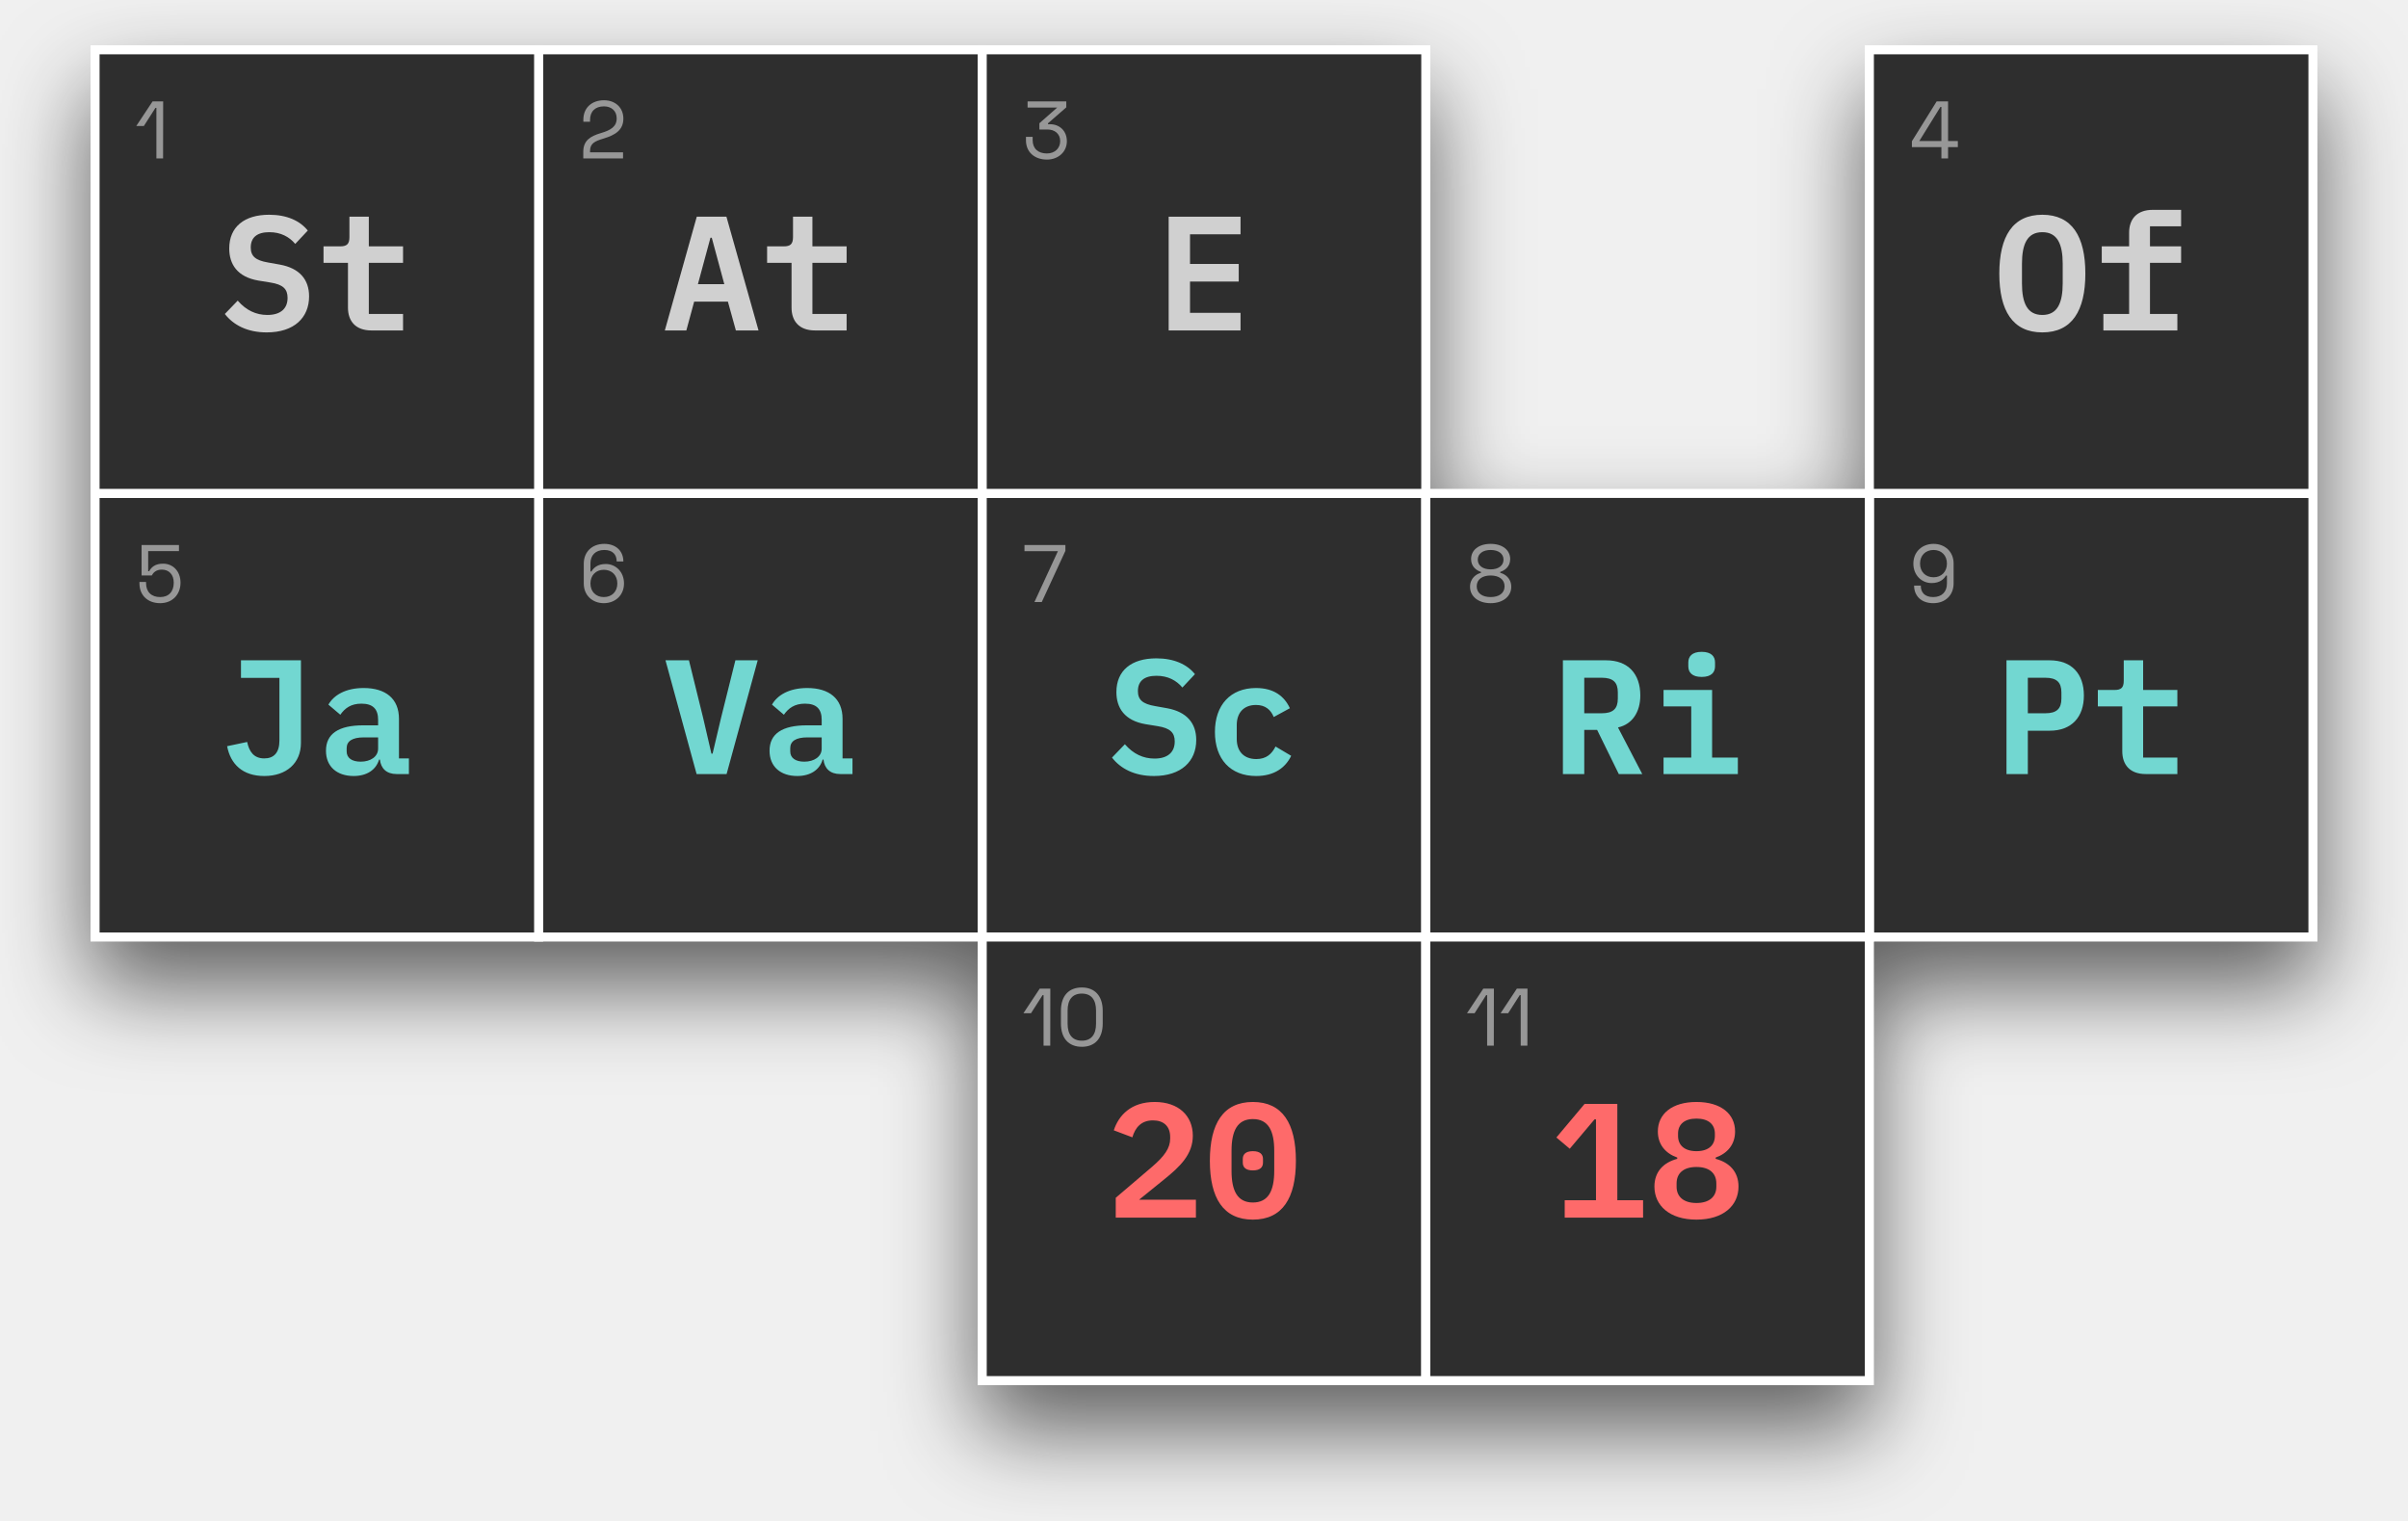
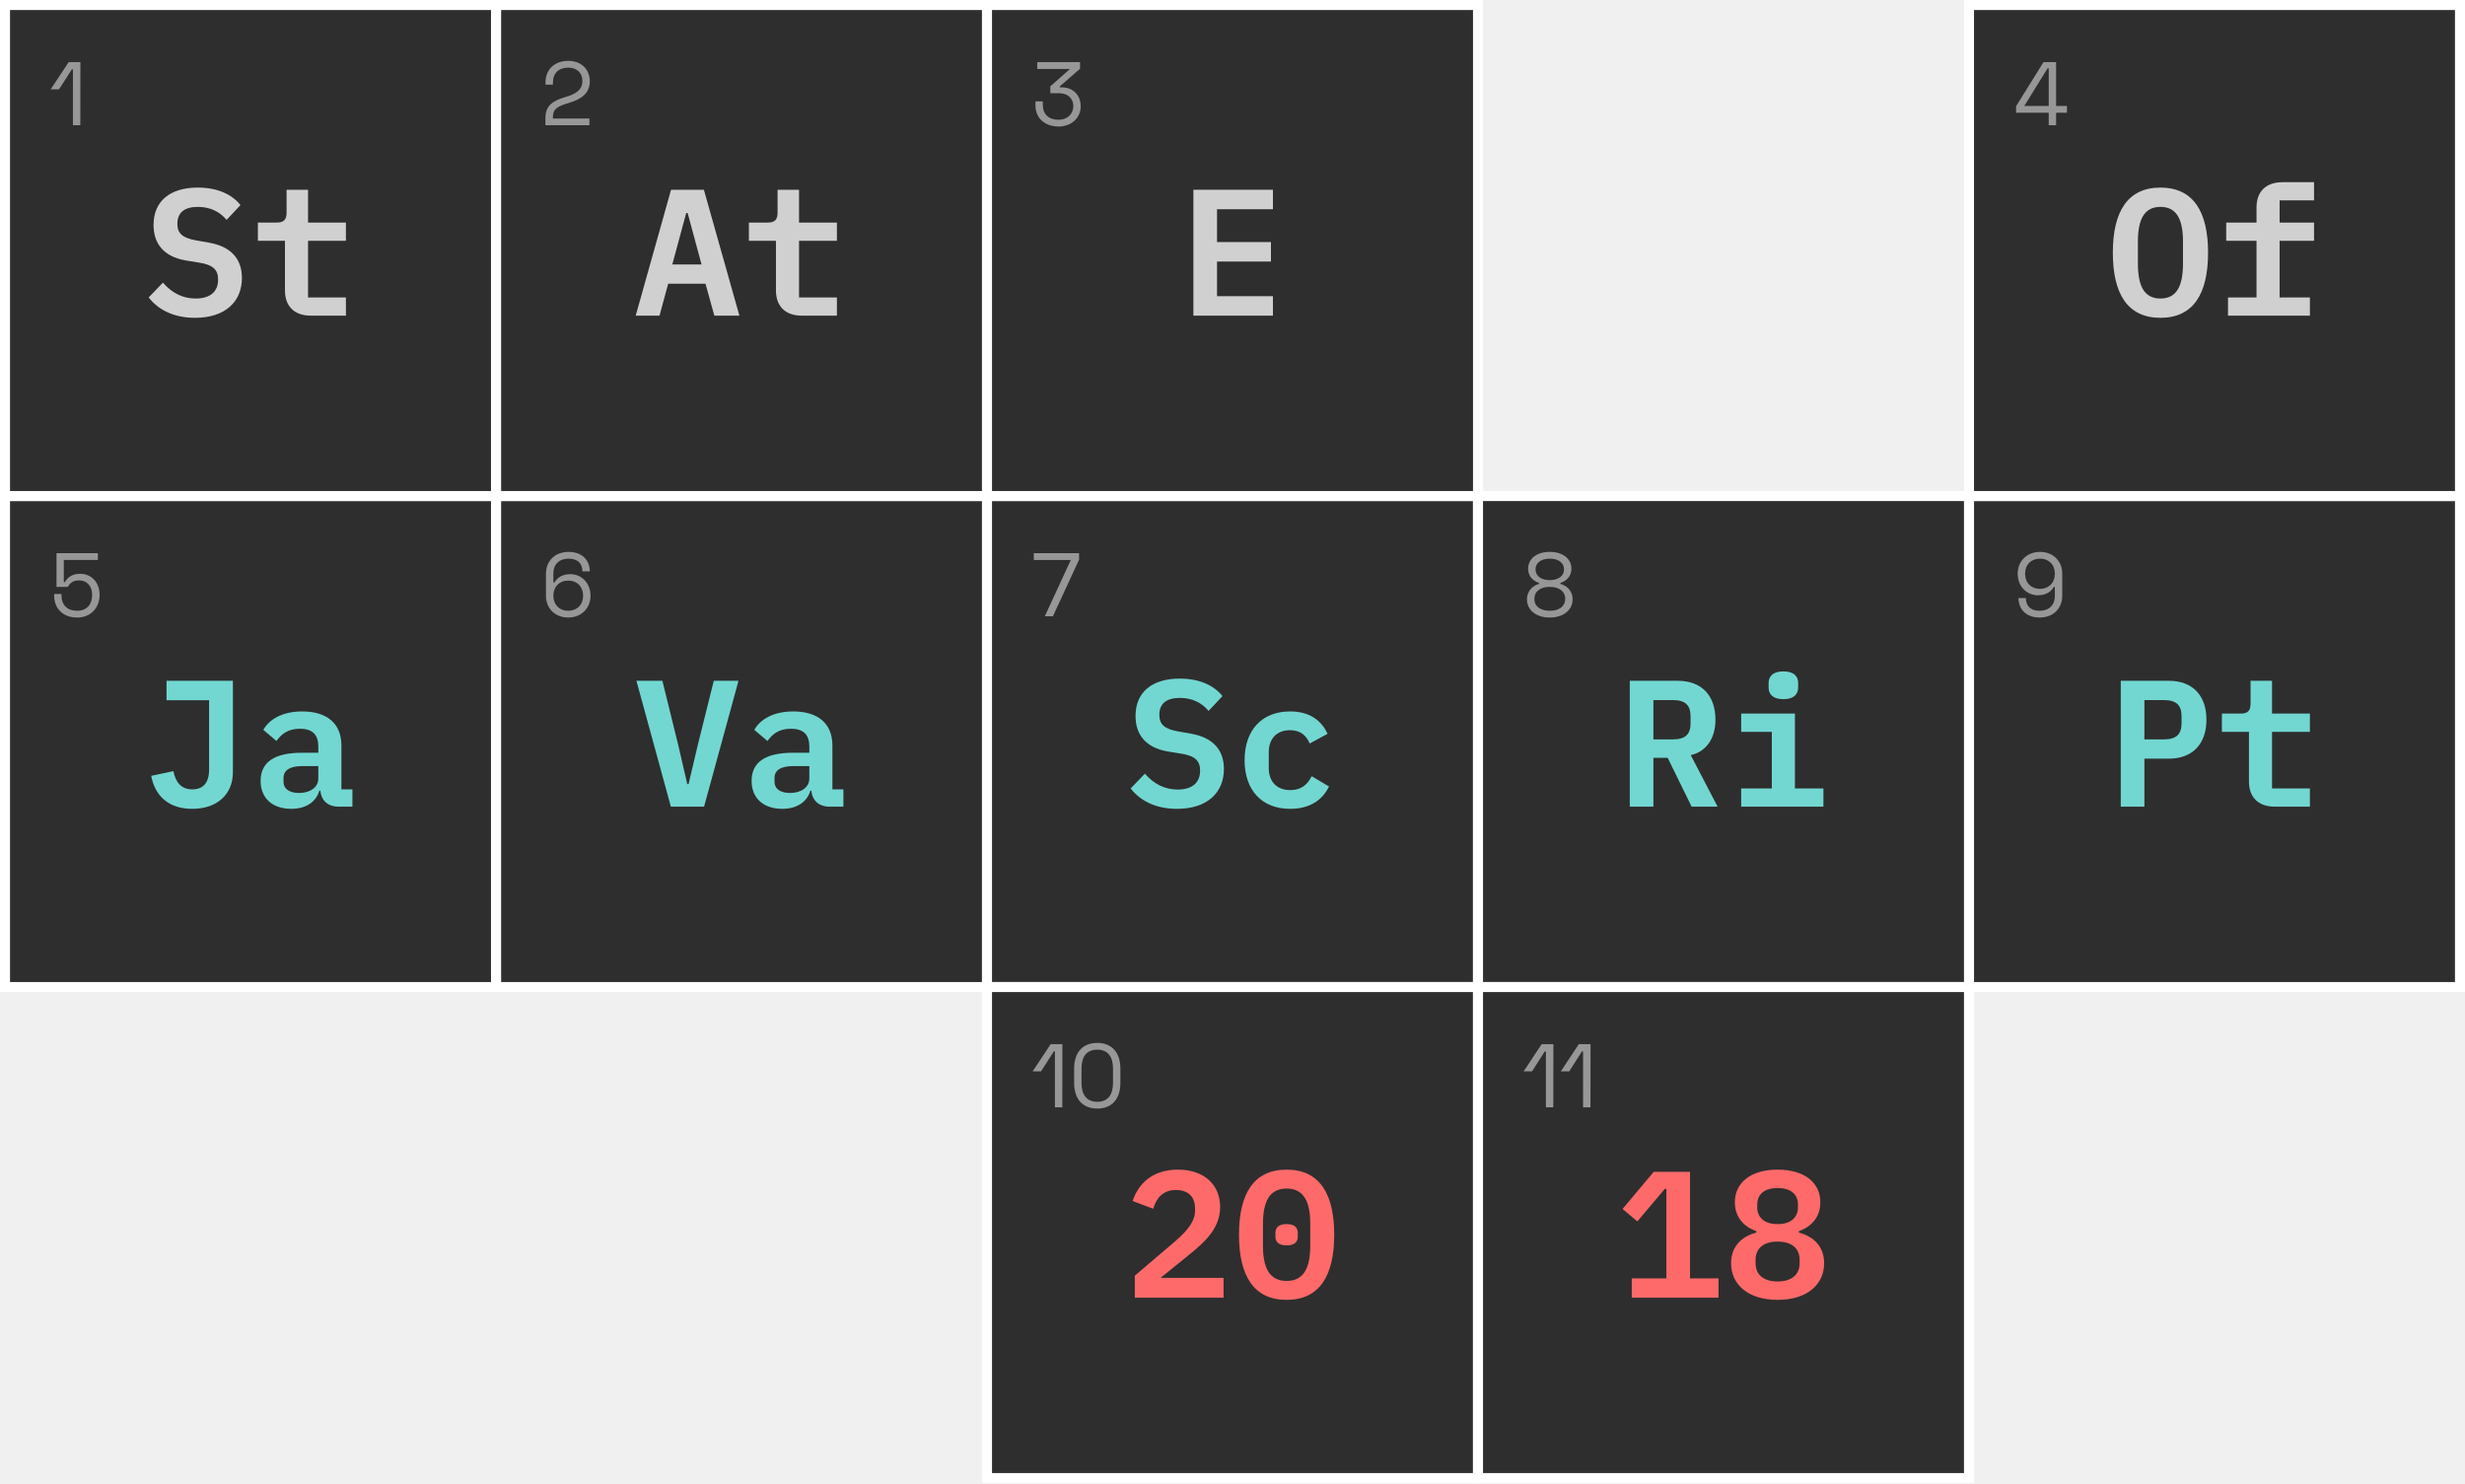
- <svg xmlns="http://www.w3.org/2000/svg" width="532" height="336" viewBox="0 0 532 336" fill="none">
-   <g filter="url(#filter0_d)">
-     <rect x="119" y="109" width="98" height="98" fill="#2E2E2E" stroke="white" stroke-width="2" />
-     <path d="M160.526 171L167.402 145.872H162.47L159.302 158.58L157.43 166.5H157.178L155.342 158.58L152.21 145.872H147.026L153.902 171H160.526ZM188.34 171V167.544H186.144V158.796C186.144 154.332 183.192 151.992 178.332 151.992C174.3 151.992 171.708 153.612 170.556 155.664L173.184 157.896C174.192 156.456 175.524 155.448 177.864 155.448C180.42 155.448 181.536 156.672 181.536 159.012V160.236H178.26C172.788 160.236 170.016 162.108 170.016 165.852C170.016 169.344 172.428 171.432 176.136 171.432C179.016 171.432 181.068 170.1 181.752 167.796H181.932C182.148 169.776 183.408 171 185.64 171H188.34ZM177.684 168.264C175.776 168.264 174.588 167.472 174.588 165.996V165.276C174.588 163.728 175.848 162.9 178.368 162.9H181.536V165.384C181.536 167.148 179.88 168.264 177.684 168.264Z" fill="#72D7D1" />
-     <path opacity="0.5" d="M137.864 128.896C137.864 126.304 136.01 124.594 133.832 124.594C131.996 124.594 131.114 125.494 130.664 126.25H130.448V124.45C130.448 122.668 131.582 121.498 133.49 121.498C135.362 121.498 136.244 122.506 136.244 124.036H137.72C137.72 121.768 136.136 120.148 133.49 120.148C130.79 120.148 128.972 121.93 128.972 124.522V128.914C128.972 131.524 130.898 133.252 133.4 133.252C135.938 133.252 137.864 131.488 137.864 128.896ZM133.4 125.872C135.182 125.872 136.388 127.096 136.388 128.896C136.388 130.696 135.182 131.902 133.4 131.902C131.654 131.902 130.448 130.696 130.448 128.896C130.448 127.096 131.654 125.872 133.4 125.872Z" fill="white" />
-     <rect x="217" y="109" width="98" height="98" fill="#2E2E2E" stroke="white" stroke-width="2" />
-     <path d="M254.926 171.432C261.01 171.432 264.286 168.156 264.286 163.476C264.286 159.732 262.162 157.248 257.842 156.456L255.214 155.988C252.442 155.52 251.398 154.584 251.398 152.676C251.398 150.444 252.802 149.292 255.502 149.292C258.022 149.292 259.894 150.3 261.226 151.884L263.998 148.932C262.27 146.772 259.39 145.44 255.466 145.44C249.994 145.44 246.646 148.104 246.646 152.892C246.646 156.384 248.446 159.192 253.09 159.984L255.754 160.416C258.49 160.848 259.534 161.82 259.534 163.8C259.534 166.212 257.95 167.58 255.07 167.58C252.586 167.58 250.39 166.572 248.518 164.412L245.674 167.364C247.582 169.812 250.642 171.432 254.926 171.432ZM277.52 171.432C281.516 171.432 284 169.596 285.26 166.968L281.804 164.916C280.976 166.572 279.752 167.688 277.556 167.688C274.748 167.688 273.236 165.924 273.236 163.26V160.164C273.236 157.464 274.784 155.736 277.484 155.736C279.572 155.736 280.76 156.816 281.408 158.4L284.972 156.456C283.748 153.792 281.408 151.992 277.484 151.992C271.868 151.992 268.412 155.736 268.412 161.712C268.412 167.688 271.832 171.432 277.52 171.432Z" fill="#72D7D1" />
-     <path opacity="0.5" d="M226.342 120.4V121.768H233.722L228.538 133H230.158L235.378 121.696V120.4H226.342Z" fill="white" />
-     <rect x="21" y="109" width="98" height="98" fill="#2E2E2E" stroke="white" stroke-width="2" />
-     <path d="M53.238 145.872V149.76H61.734V163.584C61.734 166.284 60.51 167.544 58.386 167.544C56.046 167.544 55.038 165.996 54.606 163.908L50.178 164.844C50.934 168.84 53.634 171.432 58.386 171.432C63.282 171.432 66.486 168.588 66.486 164.124V145.872H53.238ZM90.34 171V167.544H88.144V158.796C88.144 154.332 85.192 151.992 80.332 151.992C76.3 151.992 73.708 153.612 72.556 155.664L75.184 157.896C76.192 156.456 77.524 155.448 79.864 155.448C82.42 155.448 83.536 156.672 83.536 159.012V160.236H80.26C74.788 160.236 72.016 162.108 72.016 165.852C72.016 169.344 74.428 171.432 78.136 171.432C81.016 171.432 83.068 170.1 83.752 167.796H83.932C84.148 169.776 85.408 171 87.64 171H90.34ZM79.684 168.264C77.776 168.264 76.588 167.472 76.588 165.996V165.276C76.588 163.728 77.848 162.9 80.368 162.9H83.536V165.384C83.536 167.148 81.88 168.264 79.684 168.264Z" fill="#72D7D1" />
-     <path opacity="0.5" d="M31.278 120.4V127.132H33.528C33.816 126.592 34.41 125.836 35.742 125.836C37.326 125.836 38.388 126.916 38.388 128.734C38.388 130.678 37.29 131.902 35.382 131.902C33.456 131.902 32.268 130.768 32.268 128.824V128.554H30.81V128.878C30.81 131.542 32.664 133.252 35.382 133.252C38.1 133.252 39.882 131.326 39.882 128.734C39.882 126.178 38.208 124.522 36.03 124.522C34.248 124.522 33.42 125.332 32.952 126.196H32.736V121.75H39.54V120.4H31.278Z" fill="white" />
-     <rect x="413" y="109" width="98" height="98" fill="#2E2E2E" stroke="white" stroke-width="2" />
-     <path d="M448.01 171V161.424H452.834C457.694 161.424 460.394 158.4 460.394 153.648C460.394 148.86 457.694 145.872 452.834 145.872H443.294V171H448.01ZM448.01 149.724H451.862C454.382 149.724 455.426 150.732 455.426 152.964V154.332C455.426 156.564 454.382 157.572 451.862 157.572H448.01V149.724ZM481.044 171V167.364H473.484V156.06H481.044V152.424H473.484V145.872H469.2V150.372C469.2 151.92 468.624 152.424 467.148 152.424H463.476V156.06H468.876V165.96C468.876 168.912 470.532 171 474.06 171H481.044Z" fill="#72D7D1" />
-     <path opacity="0.5" d="M422.72 124.504C422.72 127.096 424.574 128.806 426.752 128.806C428.588 128.806 429.488 127.906 429.92 127.15H430.136V128.95C430.136 130.732 429.002 131.902 427.112 131.902C425.24 131.902 424.358 130.894 424.358 129.364H422.882C422.882 131.632 424.448 133.252 427.112 133.252C429.794 133.252 431.612 131.47 431.612 128.878V124.486C431.612 121.876 429.686 120.148 427.184 120.148C424.646 120.148 422.72 121.912 422.72 124.504ZM427.184 127.528C425.402 127.528 424.196 126.304 424.196 124.504C424.196 122.704 425.402 121.498 427.184 121.498C428.93 121.498 430.136 122.704 430.136 124.504C430.136 126.304 428.93 127.528 427.184 127.528Z" fill="white" />
-     <rect x="315" y="109" width="98" height="98" fill="#2E2E2E" stroke="white" stroke-width="2" />
-     <path d="M350.01 161.244H352.854L357.642 171H362.826L357.462 160.704C360.594 160.02 362.394 157.32 362.394 153.648C362.394 148.86 359.694 145.872 354.834 145.872H345.294V171H350.01V161.244ZM350.01 157.572V149.724H353.862C356.382 149.724 357.426 150.732 357.426 152.964V154.332C357.426 156.564 356.382 157.572 353.862 157.572H350.01ZM375.952 149.544C378.112 149.544 378.904 148.5 378.904 147.204V146.34C378.904 145.044 378.112 144 375.952 144C373.792 144 373 145.044 373 146.34V147.204C373 148.5 373.792 149.544 375.952 149.544ZM367.528 171H383.944V167.364H378.256V152.424H367.528V156.06H373.648V167.364H367.528V171Z" fill="#72D7D1" />
-     <path opacity="0.5" d="M325.008 123.514C325.008 125.26 326.286 126.052 327.186 126.34V126.556C326.25 126.754 324.774 127.69 324.774 129.634C324.774 131.776 326.628 133.252 329.328 133.252C332.01 133.252 333.882 131.776 333.882 129.634C333.882 127.69 332.406 126.754 331.452 126.556V126.34C332.352 126.052 333.648 125.26 333.648 123.514C333.648 121.534 331.956 120.148 329.328 120.148C326.682 120.148 325.008 121.534 325.008 123.514ZM326.484 123.64C326.484 122.308 327.636 121.498 329.328 121.498C331.02 121.498 332.172 122.308 332.172 123.64C332.172 124.972 331.02 125.782 329.328 125.782C327.636 125.782 326.484 124.972 326.484 123.64ZM326.25 129.526C326.25 127.996 327.492 127.132 329.328 127.132C331.146 127.132 332.406 127.996 332.406 129.526C332.406 131.056 331.146 131.902 329.328 131.902C327.492 131.902 326.25 131.056 326.25 129.526Z" fill="white" />
-     <rect x="217" y="207" width="98" height="98" fill="#2E2E2E" stroke="white" stroke-width="2" />
-     <path d="M264.214 265.04H251.65L257.122 260.612C260.758 257.696 263.53 254.996 263.53 250.892C263.53 246.572 260.47 243.44 255.106 243.44C249.886 243.44 247.15 246.392 246.07 249.704L250.174 251.252C250.786 249.164 252.082 247.508 254.71 247.508C257.086 247.508 258.526 248.804 258.526 251.18V251.54C258.526 253.664 257.23 255.428 254.566 257.732L246.502 264.608V269H264.214V265.04ZM276.8 269.432C283.352 269.432 286.304 264.644 286.304 256.436C286.304 248.228 283.352 243.44 276.8 243.44C270.248 243.44 267.296 248.228 267.296 256.436C267.296 264.644 270.248 269.432 276.8 269.432ZM276.8 265.652C273.344 265.652 272.084 262.988 272.084 258.668V254.204C272.084 249.884 273.344 247.22 276.8 247.22C280.256 247.22 281.516 249.884 281.516 254.204V258.668C281.516 262.988 280.256 265.652 276.8 265.652ZM276.8 258.56C278.456 258.56 279.032 257.804 279.032 256.832V256.04C279.032 255.068 278.456 254.312 276.8 254.312C275.144 254.312 274.568 255.068 274.568 256.04V256.832C274.568 257.804 275.144 258.56 276.8 258.56Z" fill="#FE6A6A" />
-     <path opacity="0.5" d="M229.708 218.4L226.108 223.836H227.782L230.338 219.84H230.554V231H232.03L232.048 218.4H229.708ZM234.39 223.296V226.104C234.39 229.398 236.118 231.252 239.016 231.252C241.896 231.252 243.624 229.398 243.624 226.104V223.296C243.624 220.002 241.86 218.148 239.016 218.148C236.118 218.148 234.39 220.002 234.39 223.296ZM235.866 223.242C235.866 220.866 236.91 219.498 239.016 219.498C241.104 219.498 242.148 220.866 242.148 223.242V226.158C242.148 228.534 241.104 229.902 239.016 229.902C236.91 229.902 235.866 228.534 235.866 226.158V223.242Z" fill="white" />
-     <rect x="315" y="207" width="98" height="98" fill="#2E2E2E" stroke="white" stroke-width="2" />
-     <path d="M363.006 269V265.148H357.318V243.872H350.082L343.854 251.288L346.806 253.772L352.278 247.292H352.602V265.148H345.69V269H363.006ZM374.8 269.432C380.776 269.432 384.088 266.3 384.088 262.124C384.088 258.812 382.036 256.796 379.048 256.004V255.716C381.604 254.816 383.332 252.872 383.332 249.956C383.332 246.104 380.236 243.44 374.8 243.44C369.364 243.44 366.268 246.104 366.268 249.956C366.268 252.872 367.996 254.816 370.552 255.716V256.004C367.564 256.796 365.512 258.812 365.512 262.124C365.512 266.3 368.824 269.432 374.8 269.432ZM374.8 265.76C371.992 265.76 370.408 264.392 370.408 262.16V261.44C370.408 259.172 371.956 257.804 374.8 257.804C377.644 257.804 379.192 259.172 379.192 261.44V262.16C379.192 264.392 377.608 265.76 374.8 265.76ZM374.8 254.312C372.172 254.312 370.732 253.016 370.732 250.928V250.424C370.732 248.372 372.172 247.112 374.8 247.112C377.428 247.112 378.868 248.372 378.868 250.424V250.928C378.868 253.016 377.428 254.312 374.8 254.312Z" fill="#FE6A6A" />
-     <path opacity="0.5" d="M327.708 218.4L324.108 223.836H325.782L328.338 219.84H328.554V231H330.03L330.048 218.4H327.708ZM335.126 218.4L331.526 223.836H333.2L335.756 219.84H335.972V231H337.448L337.466 218.4H335.126Z" fill="white" />
-     <rect x="119" y="11" width="98" height="98" fill="#2E2E2E" stroke="white" stroke-width="2" />
-     <path d="M167.582 73L160.49 47.872H153.938L146.882 73H151.634L153.362 66.628H160.814L162.578 73H167.582ZM160.022 62.776H154.19L156.962 52.516H157.25L160.022 62.776ZM187.044 73V69.364H179.484V58.06H187.044V54.424H179.484V47.872H175.2V52.372C175.2 53.92 174.624 54.424 173.148 54.424H169.476V58.06H174.876V67.96C174.876 70.912 176.532 73 180.06 73H187.044Z" fill="#D0D0D0" />
-     <path opacity="0.5" d="M128.882 26.432V26.9H130.358V26.522C130.358 24.578 131.528 23.498 133.436 23.498C135.056 23.498 136.244 24.47 136.244 26.144C136.244 27.962 134.948 28.754 132.806 29.384C130.412 30.086 128.864 31.04 128.864 33.542V35H137.648V33.65H130.358V33.362C130.358 31.634 131.438 31.184 133.454 30.572C135.92 29.816 137.72 28.736 137.72 26.198C137.72 23.768 135.938 22.148 133.436 22.148C130.772 22.148 128.882 23.786 128.882 26.432Z" fill="white" />
-     <rect x="217" y="11" width="98" height="98" fill="#2E2E2E" stroke="white" stroke-width="2" />
-     <path d="M274.071 73V69.112H262.911V62.2H273.675V58.312H262.911V51.76H274.071V47.872H258.195V73H274.071Z" fill="#D0D0D0" />
-     <path opacity="0.5" d="M227.026 22.4V23.768H233.56L229.636 27.224V28.61H231.436C232.966 28.61 234.226 29.51 234.226 31.166C234.226 32.732 233.074 33.902 231.292 33.902C229.366 33.902 228.142 32.84 228.142 30.95V30.23H226.666V31.004C226.666 33.614 228.574 35.252 231.31 35.252C233.758 35.252 235.702 33.596 235.702 31.202C235.702 28.88 234.064 27.44 231.976 27.44H231.526V27.242L235.576 23.714V22.4H227.026Z" fill="white" />
-     <rect x="413" y="11" width="98" height="98" fill="#2E2E2E" stroke="white" stroke-width="2" />
-     <path d="M451.214 73.432C457.766 73.432 460.718 68.644 460.718 60.436C460.718 52.228 457.766 47.44 451.214 47.44C444.662 47.44 441.71 52.228 441.71 60.436C441.71 68.644 444.662 73.432 451.214 73.432ZM451.214 69.58C447.866 69.58 446.714 66.916 446.714 62.596V58.276C446.714 53.956 447.866 51.292 451.214 51.292C454.562 51.292 455.714 53.956 455.714 58.276V62.56C455.714 66.916 454.562 69.58 451.214 69.58ZM464.7 73H481.044V69.364H474.996V58.06H481.872V54.424H474.996V49.996H481.872V46.36H475.608C472.044 46.36 470.388 48.448 470.388 51.4V54.424H464.34V58.06H470.388V69.364H464.7V73Z" fill="#D0D0D0" />
-     <path opacity="0.5" d="M427.868 22.4L422.396 31.202V32.498H428.912V35H430.388V32.498H432.548V31.148H430.388V22.4H427.868ZM428.696 23.624H428.912V31.148H424.034L428.696 23.624Z" fill="white" />
-     <rect x="21" y="11" width="98" height="98" fill="#2E2E2E" stroke="white" stroke-width="2" />
-     <path d="M58.926 73.432C65.01 73.432 68.286 70.156 68.286 65.476C68.286 61.732 66.162 59.248 61.842 58.456L59.214 57.988C56.442 57.52 55.398 56.584 55.398 54.676C55.398 52.444 56.802 51.292 59.502 51.292C62.022 51.292 63.894 52.3 65.226 53.884L67.998 50.932C66.27 48.772 63.39 47.44 59.466 47.44C53.994 47.44 50.646 50.104 50.646 54.892C50.646 58.384 52.446 61.192 57.09 61.984L59.754 62.416C62.49 62.848 63.534 63.82 63.534 65.8C63.534 68.212 61.95 69.58 59.07 69.58C56.586 69.58 54.39 68.572 52.518 66.412L49.674 69.364C51.582 71.812 54.642 73.432 58.926 73.432ZM89.044 73V69.364H81.484V58.06H89.044V54.424H81.484V47.872H77.2V52.372C77.2 53.92 76.624 54.424 75.148 54.424H71.476V58.06H76.876V67.96C76.876 70.912 78.532 73 82.06 73H89.044Z" fill="#D0D0D0" />
-     <path opacity="0.5" d="M33.708 22.4L30.108 27.836H31.782L34.338 23.84H34.554V35H36.03L36.048 22.4H33.708Z" fill="white" />
-   </g>
-   <defs>
-     <filter id="filter0_d" x="0" y="0" width="532" height="336" filterUnits="userSpaceOnUse" color-interpolation-filters="sRGB">
-       <feFlood flood-opacity="0" result="BackgroundImageFix" />
-       <feColorMatrix in="SourceAlpha" type="matrix" values="0 0 0 0 0 0 0 0 0 0 0 0 0 0 0 0 0 0 127 0" />
-       <feOffset dy="10" />
-       <feGaussianBlur stdDeviation="10" />
-       <feColorMatrix type="matrix" values="0 0 0 0 0 0 0 0 0 0 0 0 0 0 0 0 0 0 0.6 0" />
-       <feBlend mode="normal" in2="BackgroundImageFix" result="effect1_dropShadow" />
-       <feBlend mode="normal" in="SourceGraphic" in2="effect1_dropShadow" result="shape" />
-     </filter>
-   </defs>
+ <svg xmlns="http://www.w3.org/2000/svg" width="492" height="296" viewBox="0 0 492 296" fill="none">
+   <rect x="99" y="99" width="98" height="98" fill="#2E2E2E" stroke="white" stroke-width="2" />
+   <path d="M140.526 161L147.402 135.872H142.47L139.302 148.58L137.43 156.5H137.178L135.342 148.58L132.21 135.872H127.026L133.902 161H140.526ZM168.34 161V157.544H166.144V148.796C166.144 144.332 163.192 141.992 158.332 141.992C154.3 141.992 151.708 143.612 150.556 145.664L153.184 147.896C154.192 146.456 155.524 145.448 157.864 145.448C160.42 145.448 161.536 146.672 161.536 149.012V150.236H158.26C152.788 150.236 150.016 152.108 150.016 155.852C150.016 159.344 152.428 161.432 156.136 161.432C159.016 161.432 161.068 160.1 161.752 157.796H161.932C162.148 159.776 163.408 161 165.64 161H168.34ZM157.684 158.264C155.776 158.264 154.588 157.472 154.588 155.996V155.276C154.588 153.728 155.848 152.9 158.368 152.9H161.536V155.384C161.536 157.148 159.88 158.264 157.684 158.264Z" fill="#72D7D1" />
+   <path opacity="0.5" d="M117.864 118.896C117.864 116.304 116.01 114.594 113.832 114.594C111.996 114.594 111.114 115.494 110.664 116.25H110.448V114.45C110.448 112.668 111.582 111.498 113.49 111.498C115.362 111.498 116.244 112.506 116.244 114.036H117.72C117.72 111.768 116.136 110.148 113.49 110.148C110.79 110.148 108.972 111.93 108.972 114.522V118.914C108.972 121.524 110.898 123.252 113.4 123.252C115.938 123.252 117.864 121.488 117.864 118.896ZM113.4 115.872C115.182 115.872 116.388 117.096 116.388 118.896C116.388 120.696 115.182 121.902 113.4 121.902C111.654 121.902 110.448 120.696 110.448 118.896C110.448 117.096 111.654 115.872 113.4 115.872Z" fill="white" />
+   <rect x="197" y="99" width="98" height="98" fill="#2E2E2E" stroke="white" stroke-width="2" />
+   <path d="M234.926 161.432C241.01 161.432 244.286 158.156 244.286 153.476C244.286 149.732 242.162 147.248 237.842 146.456L235.214 145.988C232.442 145.52 231.398 144.584 231.398 142.676C231.398 140.444 232.802 139.292 235.502 139.292C238.022 139.292 239.894 140.3 241.226 141.884L243.998 138.932C242.27 136.772 239.39 135.44 235.466 135.44C229.994 135.44 226.646 138.104 226.646 142.892C226.646 146.384 228.446 149.192 233.09 149.984L235.754 150.416C238.49 150.848 239.534 151.82 239.534 153.8C239.534 156.212 237.95 157.58 235.07 157.58C232.586 157.58 230.39 156.572 228.518 154.412L225.674 157.364C227.582 159.812 230.642 161.432 234.926 161.432ZM257.52 161.432C261.516 161.432 264 159.596 265.26 156.968L261.804 154.916C260.976 156.572 259.752 157.688 257.556 157.688C254.748 157.688 253.236 155.924 253.236 153.26V150.164C253.236 147.464 254.784 145.736 257.484 145.736C259.572 145.736 260.76 146.816 261.408 148.4L264.972 146.456C263.748 143.792 261.408 141.992 257.484 141.992C251.868 141.992 248.412 145.736 248.412 151.712C248.412 157.688 251.832 161.432 257.52 161.432Z" fill="#72D7D1" />
+   <path opacity="0.5" d="M206.342 110.4V111.768H213.722L208.538 123H210.158L215.378 111.696V110.4H206.342Z" fill="white" />
+   <rect x="1" y="99" width="98" height="98" fill="#2E2E2E" stroke="white" stroke-width="2" />
+   <path d="M33.238 135.872V139.76H41.734V153.584C41.734 156.284 40.51 157.544 38.386 157.544C36.046 157.544 35.038 155.996 34.606 153.908L30.178 154.844C30.934 158.84 33.634 161.432 38.386 161.432C43.282 161.432 46.486 158.588 46.486 154.124V135.872H33.238ZM70.34 161V157.544H68.144V148.796C68.144 144.332 65.192 141.992 60.332 141.992C56.3 141.992 53.708 143.612 52.556 145.664L55.184 147.896C56.192 146.456 57.524 145.448 59.864 145.448C62.42 145.448 63.536 146.672 63.536 149.012V150.236H60.26C54.788 150.236 52.016 152.108 52.016 155.852C52.016 159.344 54.428 161.432 58.136 161.432C61.016 161.432 63.068 160.1 63.752 157.796H63.932C64.148 159.776 65.408 161 67.64 161H70.34ZM59.684 158.264C57.776 158.264 56.588 157.472 56.588 155.996V155.276C56.588 153.728 57.848 152.9 60.368 152.9H63.536V155.384C63.536 157.148 61.88 158.264 59.684 158.264Z" fill="#72D7D1" />
+   <path opacity="0.5" d="M11.278 110.4V117.132H13.528C13.816 116.592 14.41 115.836 15.742 115.836C17.326 115.836 18.388 116.916 18.388 118.734C18.388 120.678 17.29 121.902 15.382 121.902C13.456 121.902 12.268 120.768 12.268 118.824V118.554H10.81V118.878C10.81 121.542 12.664 123.252 15.382 123.252C18.1 123.252 19.882 121.326 19.882 118.734C19.882 116.178 18.208 114.522 16.03 114.522C14.248 114.522 13.42 115.332 12.952 116.196H12.736V111.75H19.54V110.4H11.278Z" fill="white" />
+   <rect x="393" y="99" width="98" height="98" fill="#2E2E2E" stroke="white" stroke-width="2" />
+   <path d="M428.01 161V151.424H432.834C437.694 151.424 440.394 148.4 440.394 143.648C440.394 138.86 437.694 135.872 432.834 135.872H423.294V161H428.01ZM428.01 139.724H431.862C434.382 139.724 435.426 140.732 435.426 142.964V144.332C435.426 146.564 434.382 147.572 431.862 147.572H428.01V139.724ZM461.044 161V157.364H453.484V146.06H461.044V142.424H453.484V135.872H449.2V140.372C449.2 141.92 448.624 142.424 447.148 142.424H443.476V146.06H448.876V155.96C448.876 158.912 450.532 161 454.06 161H461.044Z" fill="#72D7D1" />
+   <path opacity="0.5" d="M402.72 114.504C402.72 117.096 404.574 118.806 406.752 118.806C408.588 118.806 409.488 117.906 409.92 117.15H410.136V118.95C410.136 120.732 409.002 121.902 407.112 121.902C405.24 121.902 404.358 120.894 404.358 119.364H402.882C402.882 121.632 404.448 123.252 407.112 123.252C409.794 123.252 411.612 121.47 411.612 118.878V114.486C411.612 111.876 409.686 110.148 407.184 110.148C404.646 110.148 402.72 111.912 402.72 114.504ZM407.184 117.528C405.402 117.528 404.196 116.304 404.196 114.504C404.196 112.704 405.402 111.498 407.184 111.498C408.93 111.498 410.136 112.704 410.136 114.504C410.136 116.304 408.93 117.528 407.184 117.528Z" fill="white" />
+   <rect x="295" y="99" width="98" height="98" fill="#2E2E2E" stroke="white" stroke-width="2" />
+   <path d="M330.01 151.244H332.854L337.642 161H342.826L337.462 150.704C340.594 150.02 342.394 147.32 342.394 143.648C342.394 138.86 339.694 135.872 334.834 135.872H325.294V161H330.01V151.244ZM330.01 147.572V139.724H333.862C336.382 139.724 337.426 140.732 337.426 142.964V144.332C337.426 146.564 336.382 147.572 333.862 147.572H330.01ZM355.952 139.544C358.112 139.544 358.904 138.5 358.904 137.204V136.34C358.904 135.044 358.112 134 355.952 134C353.792 134 353 135.044 353 136.34V137.204C353 138.5 353.792 139.544 355.952 139.544ZM347.528 161H363.944V157.364H358.256V142.424H347.528V146.06H353.648V157.364H347.528V161Z" fill="#72D7D1" />
+   <path opacity="0.5" d="M305.008 113.514C305.008 115.26 306.286 116.052 307.186 116.34V116.556C306.25 116.754 304.774 117.69 304.774 119.634C304.774 121.776 306.628 123.252 309.328 123.252C312.01 123.252 313.882 121.776 313.882 119.634C313.882 117.69 312.406 116.754 311.452 116.556V116.34C312.352 116.052 313.648 115.26 313.648 113.514C313.648 111.534 311.956 110.148 309.328 110.148C306.682 110.148 305.008 111.534 305.008 113.514ZM306.484 113.64C306.484 112.308 307.636 111.498 309.328 111.498C311.02 111.498 312.172 112.308 312.172 113.64C312.172 114.972 311.02 115.782 309.328 115.782C307.636 115.782 306.484 114.972 306.484 113.64ZM306.25 119.526C306.25 117.996 307.492 117.132 309.328 117.132C311.146 117.132 312.406 117.996 312.406 119.526C312.406 121.056 311.146 121.902 309.328 121.902C307.492 121.902 306.25 121.056 306.25 119.526Z" fill="white" />
+   <rect x="197" y="197" width="98" height="98" fill="#2E2E2E" stroke="white" stroke-width="2" />
+   <path d="M244.214 255.04H231.65L237.122 250.612C240.758 247.696 243.53 244.996 243.53 240.892C243.53 236.572 240.47 233.44 235.106 233.44C229.886 233.44 227.15 236.392 226.07 239.704L230.174 241.252C230.786 239.164 232.082 237.508 234.71 237.508C237.086 237.508 238.526 238.804 238.526 241.18V241.54C238.526 243.664 237.23 245.428 234.566 247.732L226.502 254.608V259H244.214V255.04ZM256.8 259.432C263.352 259.432 266.304 254.644 266.304 246.436C266.304 238.228 263.352 233.44 256.8 233.44C250.248 233.44 247.296 238.228 247.296 246.436C247.296 254.644 250.248 259.432 256.8 259.432ZM256.8 255.652C253.344 255.652 252.084 252.988 252.084 248.668V244.204C252.084 239.884 253.344 237.22 256.8 237.22C260.256 237.22 261.516 239.884 261.516 244.204V248.668C261.516 252.988 260.256 255.652 256.8 255.652ZM256.8 248.56C258.456 248.56 259.032 247.804 259.032 246.832V246.04C259.032 245.068 258.456 244.312 256.8 244.312C255.144 244.312 254.568 245.068 254.568 246.04V246.832C254.568 247.804 255.144 248.56 256.8 248.56Z" fill="#FE6A6A" />
+   <path opacity="0.5" d="M209.708 208.4L206.108 213.836H207.782L210.338 209.84H210.554V221H212.03L212.048 208.4H209.708ZM214.39 213.296V216.104C214.39 219.398 216.118 221.252 219.016 221.252C221.896 221.252 223.624 219.398 223.624 216.104V213.296C223.624 210.002 221.86 208.148 219.016 208.148C216.118 208.148 214.39 210.002 214.39 213.296ZM215.866 213.242C215.866 210.866 216.91 209.498 219.016 209.498C221.104 209.498 222.148 210.866 222.148 213.242V216.158C222.148 218.534 221.104 219.902 219.016 219.902C216.91 219.902 215.866 218.534 215.866 216.158V213.242Z" fill="white" />
+   <rect x="295" y="197" width="98" height="98" fill="#2E2E2E" stroke="white" stroke-width="2" />
+   <path d="M343.006 259V255.148H337.318V233.872H330.082L323.854 241.288L326.806 243.772L332.278 237.292H332.602V255.148H325.69V259H343.006ZM354.8 259.432C360.776 259.432 364.088 256.3 364.088 252.124C364.088 248.812 362.036 246.796 359.048 246.004V245.716C361.604 244.816 363.332 242.872 363.332 239.956C363.332 236.104 360.236 233.44 354.8 233.44C349.364 233.44 346.268 236.104 346.268 239.956C346.268 242.872 347.996 244.816 350.552 245.716V246.004C347.564 246.796 345.512 248.812 345.512 252.124C345.512 256.3 348.824 259.432 354.8 259.432ZM354.8 255.76C351.992 255.76 350.408 254.392 350.408 252.16V251.44C350.408 249.172 351.956 247.804 354.8 247.804C357.644 247.804 359.192 249.172 359.192 251.44V252.16C359.192 254.392 357.608 255.76 354.8 255.76ZM354.8 244.312C352.172 244.312 350.732 243.016 350.732 240.928V240.424C350.732 238.372 352.172 237.112 354.8 237.112C357.428 237.112 358.868 238.372 358.868 240.424V240.928C358.868 243.016 357.428 244.312 354.8 244.312Z" fill="#FE6A6A" />
+   <path opacity="0.5" d="M307.708 208.4L304.108 213.836H305.782L308.338 209.84H308.554V221H310.03L310.048 208.4H307.708ZM315.126 208.4L311.526 213.836H313.2L315.756 209.84H315.972V221H317.448L317.466 208.4H315.126Z" fill="white" />
+   <rect x="99" y="1" width="98" height="98" fill="#2E2E2E" stroke="white" stroke-width="2" />
+   <path d="M147.582 63L140.49 37.872H133.938L126.882 63H131.634L133.362 56.628H140.814L142.578 63H147.582ZM140.022 52.776H134.19L136.962 42.516H137.25L140.022 52.776ZM167.044 63V59.364H159.484V48.06H167.044V44.424H159.484V37.872H155.2V42.372C155.2 43.92 154.624 44.424 153.148 44.424H149.476V48.06H154.876V57.96C154.876 60.912 156.532 63 160.06 63H167.044Z" fill="#D0D0D0" />
+   <path opacity="0.5" d="M108.882 16.432V16.9H110.358V16.522C110.358 14.578 111.528 13.498 113.436 13.498C115.056 13.498 116.244 14.47 116.244 16.144C116.244 17.962 114.948 18.754 112.806 19.384C110.412 20.086 108.864 21.04 108.864 23.542V25H117.648V23.65H110.358V23.362C110.358 21.634 111.438 21.184 113.454 20.572C115.92 19.816 117.72 18.736 117.72 16.198C117.72 13.768 115.938 12.148 113.436 12.148C110.772 12.148 108.882 13.786 108.882 16.432Z" fill="white" />
+   <rect x="197" y="1" width="98" height="98" fill="#2E2E2E" stroke="white" stroke-width="2" />
+   <path d="M254.071 63V59.112H242.911V52.2H253.675V48.312H242.911V41.76H254.071V37.872H238.195V63H254.071Z" fill="#D0D0D0" />
+   <path opacity="0.5" d="M207.026 12.4V13.768H213.56L209.636 17.224V18.61H211.436C212.966 18.61 214.226 19.51 214.226 21.166C214.226 22.732 213.074 23.902 211.292 23.902C209.366 23.902 208.142 22.84 208.142 20.95V20.23H206.666V21.004C206.666 23.614 208.574 25.252 211.31 25.252C213.758 25.252 215.702 23.596 215.702 21.202C215.702 18.88 214.064 17.44 211.976 17.44H211.526V17.242L215.576 13.714V12.4H207.026Z" fill="white" />
+   <rect x="393" y="1" width="98" height="98" fill="#2E2E2E" stroke="white" stroke-width="2" />
+   <path d="M431.214 63.432C437.766 63.432 440.718 58.644 440.718 50.436C440.718 42.228 437.766 37.44 431.214 37.44C424.662 37.44 421.71 42.228 421.71 50.436C421.71 58.644 424.662 63.432 431.214 63.432ZM431.214 59.58C427.866 59.58 426.714 56.916 426.714 52.596V48.276C426.714 43.956 427.866 41.292 431.214 41.292C434.562 41.292 435.714 43.956 435.714 48.276V52.56C435.714 56.916 434.562 59.58 431.214 59.58ZM444.7 63H461.044V59.364H454.996V48.06H461.872V44.424H454.996V39.996H461.872V36.36H455.608C452.044 36.36 450.388 38.448 450.388 41.4V44.424H444.34V48.06H450.388V59.364H444.7V63Z" fill="#D0D0D0" />
+   <path opacity="0.5" d="M407.868 12.4L402.396 21.202V22.498H408.912V25H410.388V22.498H412.548V21.148H410.388V12.4H407.868ZM408.696 13.624H408.912V21.148H404.034L408.696 13.624Z" fill="white" />
+   <rect x="1" y="1" width="98" height="98" fill="#2E2E2E" stroke="white" stroke-width="2" />
+   <path d="M38.926 63.432C45.01 63.432 48.286 60.156 48.286 55.476C48.286 51.732 46.162 49.248 41.842 48.456L39.214 47.988C36.442 47.52 35.398 46.584 35.398 44.676C35.398 42.444 36.802 41.292 39.502 41.292C42.022 41.292 43.894 42.3 45.226 43.884L47.998 40.932C46.27 38.772 43.39 37.44 39.466 37.44C33.994 37.44 30.646 40.104 30.646 44.892C30.646 48.384 32.446 51.192 37.09 51.984L39.754 52.416C42.49 52.848 43.534 53.82 43.534 55.8C43.534 58.212 41.95 59.58 39.07 59.58C36.586 59.58 34.39 58.572 32.518 56.412L29.674 59.364C31.582 61.812 34.642 63.432 38.926 63.432ZM69.044 63V59.364H61.484V48.06H69.044V44.424H61.484V37.872H57.2V42.372C57.2 43.92 56.624 44.424 55.148 44.424H51.476V48.06H56.876V57.96C56.876 60.912 58.532 63 62.06 63H69.044Z" fill="#D0D0D0" />
+   <path opacity="0.5" d="M13.708 12.4L10.108 17.836H11.782L14.338 13.84H14.554V25H16.03L16.048 12.4H13.708Z" fill="white" />
</svg>
